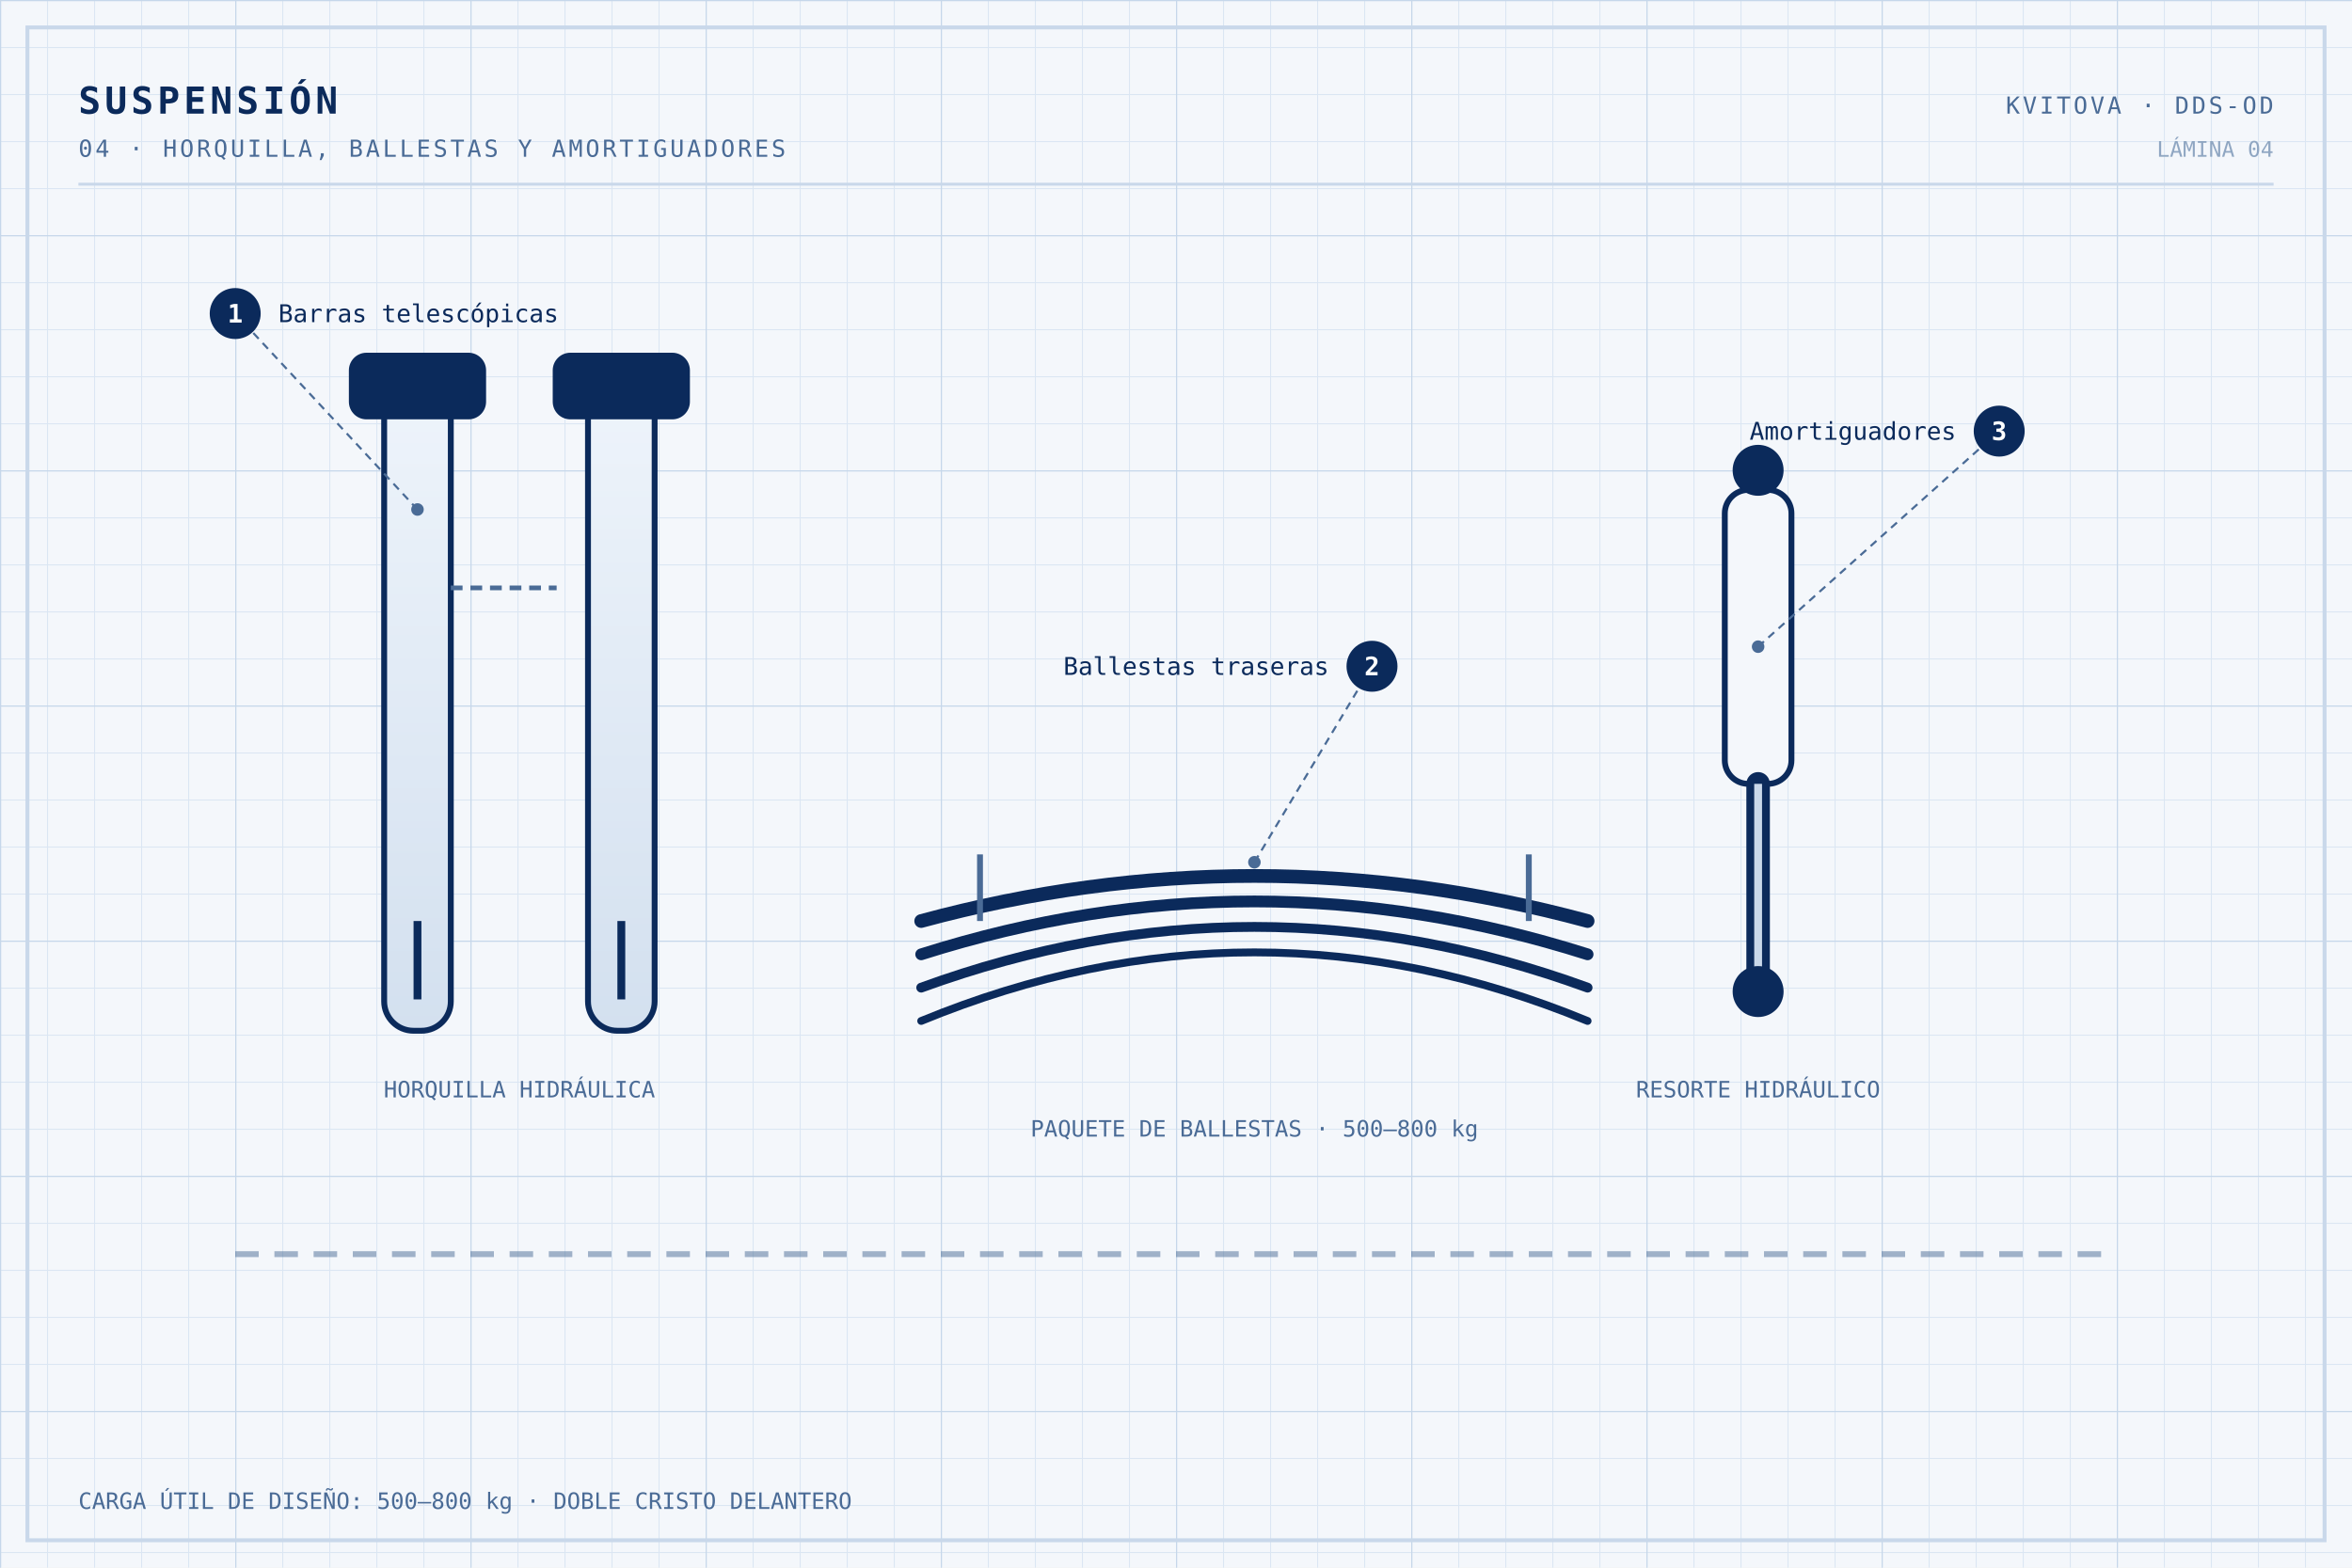
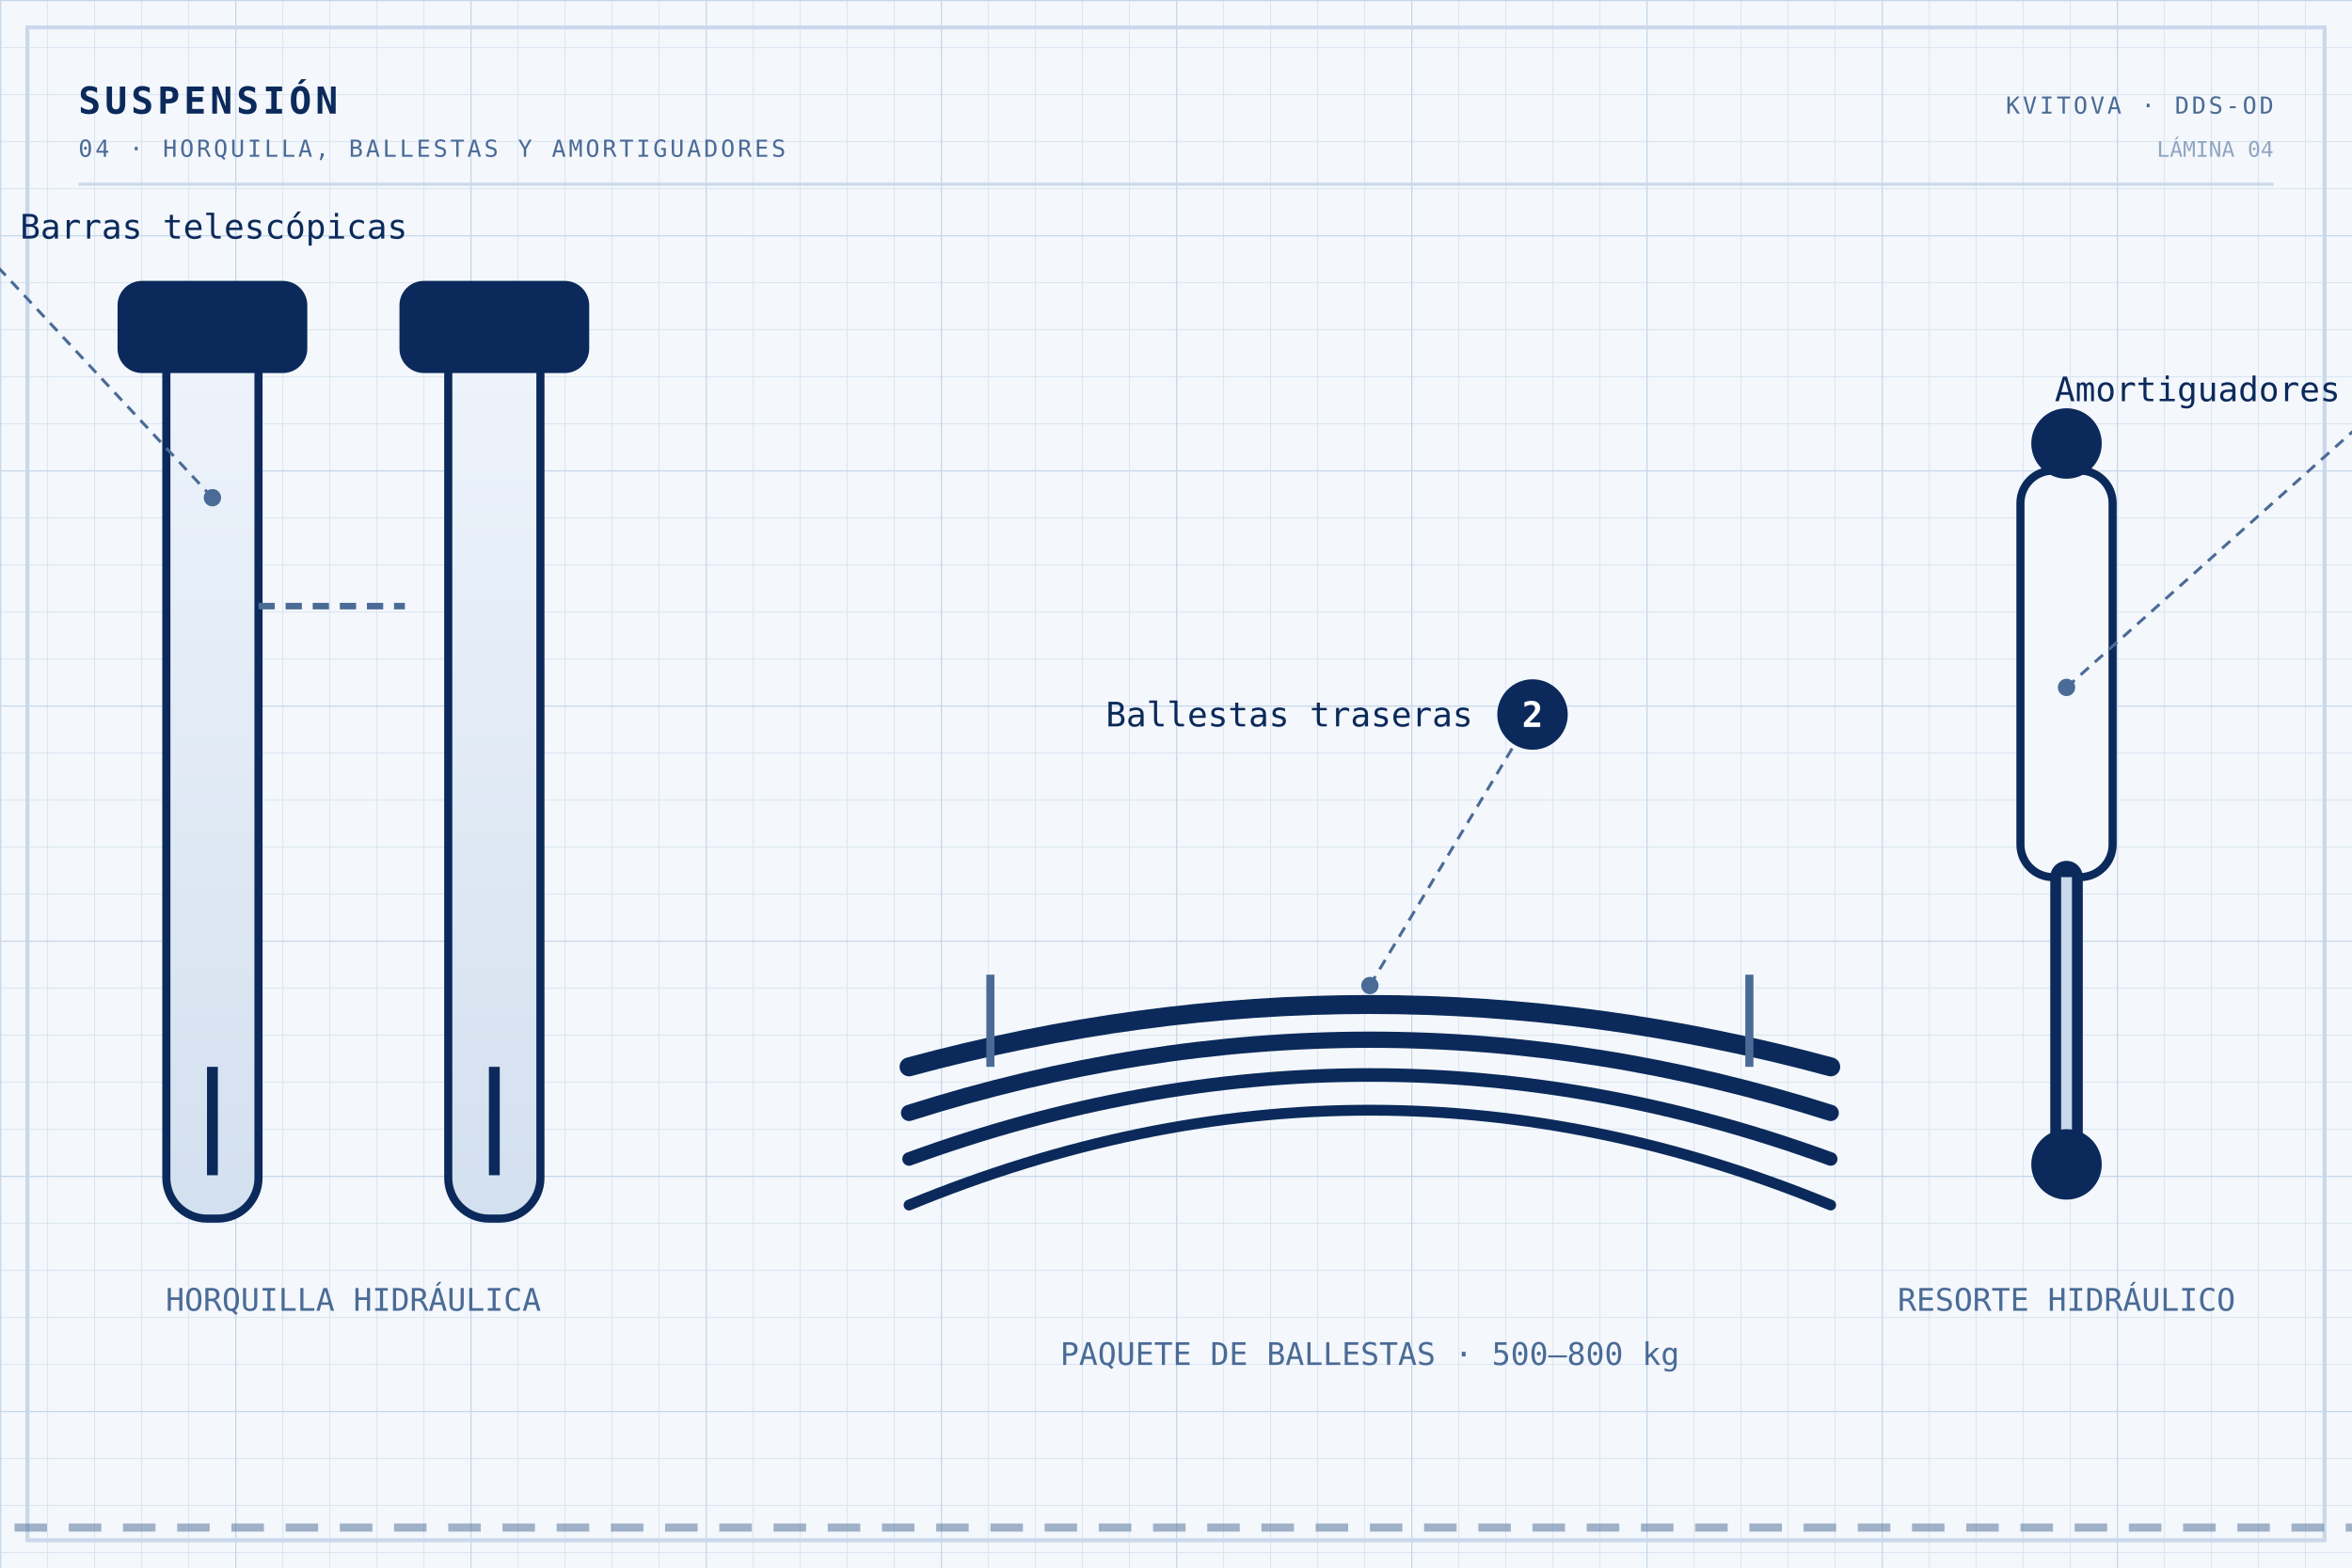
<svg xmlns="http://www.w3.org/2000/svg" viewBox="0 0 1200 800" width="1200" height="800" role="img" aria-label="SUSPENSIÓN">
  <defs>
    <pattern id="grid" width="24" height="24" patternUnits="userSpaceOnUse">
      <path d="M24 0H0V24" fill="none" stroke="#dbe6f3" stroke-width="1" />
    </pattern>
    <pattern id="grid-lg" width="120" height="120" patternUnits="userSpaceOnUse">
      <path d="M120 0H0V120" fill="none" stroke="#c6d7ea" stroke-width="1.2" />
    </pattern>
    <linearGradient id="steel" x1="0" y1="0" x2="0" y2="1">
      <stop offset="0" stop-color="#eef4fb" />
      <stop offset="1" stop-color="#d3e0ef" />
    </linearGradient>
    <linearGradient id="volt" x1="0" y1="0" x2="1" y2="1">
      <stop offset="0" stop-color="#3aa0ff" />
      <stop offset="1" stop-color="#0b5fd0" />
    </linearGradient>
    <marker id="arrow" markerWidth="9" markerHeight="9" refX="7" refY="3" orient="auto">
      <path d="M0 0l7 3-7 3z" fill="#4a6b96" />
    </marker>
  </defs>
  <rect width="1200" height="800" fill="#f4f7fb" />
  <rect width="1200" height="800" fill="url(#grid)" />
  <rect width="1200" height="800" fill="url(#grid-lg)" />
  <rect x="14" y="14" width="1172" height="772" fill="none" stroke="#c9d8ea" stroke-width="2" />
  <g font-family="ui-monospace, SFMono-Regular, Menlo, monospace">
    <text x="40" y="58" font-size="19" font-weight="700" fill="#0b2a5b" letter-spacing="2">SUSPENSIÓN</text>
    <text x="40" y="80" font-size="12" fill="#4a6b96" letter-spacing="1.4">04 · HORQUILLA, BALLESTAS Y AMORTIGUADORES</text>
    <text x="1160" y="58" font-size="12" fill="#4a6b96" text-anchor="end" letter-spacing="1.4">KVITOVA · DDS-OD</text>
    <text x="1160" y="80" font-size="11" fill="#8fa6c2" text-anchor="end">LÁMINA 04</text>
  </g>
  <line x1="40" y1="94" x2="1160" y2="94" stroke="#c9d8ea" stroke-width="1.5" />
-   <g id="parte-01">
-     <rect x="196" y="196" width="34" height="330" rx="15" fill="url(#steel)" stroke="#0b2a5b" stroke-width="3" />
-     <rect x="300" y="196" width="34" height="330" rx="15" fill="url(#steel)" stroke="#0b2a5b" stroke-width="3" />
-     <rect x="178" y="180" width="70" height="34" rx="9" fill="#0b2a5b" />
-     <rect x="282" y="180" width="70" height="34" rx="9" fill="#0b2a5b" />
-     <path d="M230 300h54" stroke="#4a6b96" stroke-width="2.4" stroke-dasharray="6 4" />
-     <path d="M213 470v40M317 470v40" stroke="#0b2a5b" stroke-width="4" />
-     <text x="265" y="560" font-size="11.5" fill="#4a6b96" text-anchor="middle" font-family="ui-monospace, monospace">HORQUILLA HIDRÁULICA</text>
+   <g id="sheet-body" transform="translate(-186.2 -105.6) scale(1.383)">
+     <g id="parte-01">
+       <rect x="196" y="196" width="34" height="330" rx="15" fill="url(#steel)" stroke="#0b2a5b" stroke-width="3" />
+       <rect x="300" y="196" width="34" height="330" rx="15" fill="url(#steel)" stroke="#0b2a5b" stroke-width="3" />
+       <rect x="178" y="180" width="70" height="34" rx="9" fill="#0b2a5b" />
+       <rect x="282" y="180" width="70" height="34" rx="9" fill="#0b2a5b" />
+       <path d="M230 300h54" stroke="#4a6b96" stroke-width="2.4" stroke-dasharray="6 4" />
+       <path d="M213 470v40M317 470v40" stroke="#0b2a5b" stroke-width="4" />
+       <text x="265" y="560" font-size="11.5" fill="#4a6b96" text-anchor="middle" font-family="ui-monospace, monospace">HORQUILLA HIDRÁULICA</text>
+     </g>
+     <g id="parte-02">
+       <path d="M470 470q170 -46 340 0" fill="none" stroke="#0b2a5b" stroke-width="7" stroke-linecap="round" />
+       <path d="M470 487q170 -54 340 0" fill="none" stroke="#0b2a5b" stroke-width="6" stroke-linecap="round" />
+       <path d="M470 504q170 -62 340 0" fill="none" stroke="#0b2a5b" stroke-width="5" stroke-linecap="round" />
+       <path d="M470 521q170 -70 340 0" fill="none" stroke="#0b2a5b" stroke-width="4" stroke-linecap="round" />
+       <path d="M500 470v-34M780 470v-34" stroke="#4a6b96" stroke-width="3" />
+       <text x="640" y="580" font-size="11.5" fill="#4a6b96" text-anchor="middle" font-family="ui-monospace, monospace">PAQUETE DE BALLESTAS · 500–800 kg</text>
+     </g>
+     <g id="parte-03">
+       <rect x="880" y="250" width="34" height="150" rx="12" fill="#f4f7fb" stroke="#0b2a5b" stroke-width="3" />
+       <path d="M897 400v96" stroke="#0b2a5b" stroke-width="12" stroke-linecap="round" />
+       <path d="M897 400v96" stroke="#c9d8ea" stroke-width="4" />
+       <circle cx="897" cy="240" r="13" fill="#0b2a5b" />
+       <circle cx="897" cy="506" r="13" fill="#0b2a5b" />
+       <text x="897" y="560" font-size="11.5" fill="#4a6b96" text-anchor="middle" font-family="ui-monospace, monospace">RESORTE HIDRÁULICO</text>
+     </g>
+     <g id="parte-04" opacity=".5">
+       <path d="M120 640h960" stroke="#4a6b96" stroke-width="3" stroke-dasharray="12 8" />
+     </g>
+     <g class="callout" font-family="ui-monospace, SFMono-Regular, Menlo, monospace">
+       <path d="M213 260 L120 160" stroke="#4a6b96" stroke-width="1.1" stroke-dasharray="4 3" />
+       <circle cx="213" cy="260" r="3.2" fill="#4a6b96" />
+       <circle cx="120" cy="160" r="13" fill="#0b2a5b" />
+       <text x="120" y="164.6" font-size="13" font-weight="700" fill="#fff" text-anchor="middle">1</text>
+       <text x="142" y="164.4" font-size="12.5" fill="#0b2a5b" text-anchor="start">Barras telescópicas</text>
+     </g>
+     <g class="callout" font-family="ui-monospace, SFMono-Regular, Menlo, monospace">
+       <path d="M640 440 L700 340" stroke="#4a6b96" stroke-width="1.1" stroke-dasharray="4 3" />
+       <circle cx="640" cy="440" r="3.2" fill="#4a6b96" />
+       <circle cx="700" cy="340" r="13" fill="#0b2a5b" />
+       <text x="700" y="344.6" font-size="13" font-weight="700" fill="#fff" text-anchor="middle">2</text>
+       <text x="678" y="344.4" font-size="12.5" fill="#0b2a5b" text-anchor="end">Ballestas traseras</text>
+     </g>
+     <g class="callout" font-family="ui-monospace, SFMono-Regular, Menlo, monospace">
+       <path d="M897 330 L1020 220" stroke="#4a6b96" stroke-width="1.1" stroke-dasharray="4 3" />
+       <circle cx="897" cy="330" r="3.2" fill="#4a6b96" />
+       <circle cx="1020" cy="220" r="13" fill="#0b2a5b" />
+       <text x="1020" y="224.6" font-size="13" font-weight="700" fill="#fff" text-anchor="middle">3</text>
+       <text x="998" y="224.4" font-size="12.5" fill="#0b2a5b" text-anchor="end">Amortiguadores</text>
+     </g>
+     <text x="40" y="770" font-size="11.5" fill="#4a6b96" font-family="ui-monospace, monospace">CARGA ÚTIL DE DISEÑO: 500–800 kg · DOBLE CRISTO DELANTERO</text>
  </g>
-   <g id="parte-02">
-     <path d="M470 470q170 -46 340 0" fill="none" stroke="#0b2a5b" stroke-width="7" stroke-linecap="round" />
-     <path d="M470 487q170 -54 340 0" fill="none" stroke="#0b2a5b" stroke-width="6" stroke-linecap="round" />
-     <path d="M470 504q170 -62 340 0" fill="none" stroke="#0b2a5b" stroke-width="5" stroke-linecap="round" />
-     <path d="M470 521q170 -70 340 0" fill="none" stroke="#0b2a5b" stroke-width="4" stroke-linecap="round" />
-     <path d="M500 470v-34M780 470v-34" stroke="#4a6b96" stroke-width="3" />
-     <text x="640" y="580" font-size="11.5" fill="#4a6b96" text-anchor="middle" font-family="ui-monospace, monospace">PAQUETE DE BALLESTAS · 500–800 kg</text>
-   </g>
-   <g id="parte-03">
-     <rect x="880" y="250" width="34" height="150" rx="12" fill="#f4f7fb" stroke="#0b2a5b" stroke-width="3" />
-     <path d="M897 400v96" stroke="#0b2a5b" stroke-width="12" stroke-linecap="round" />
-     <path d="M897 400v96" stroke="#c9d8ea" stroke-width="4" />
-     <circle cx="897" cy="240" r="13" fill="#0b2a5b" />
-     <circle cx="897" cy="506" r="13" fill="#0b2a5b" />
-     <text x="897" y="560" font-size="11.5" fill="#4a6b96" text-anchor="middle" font-family="ui-monospace, monospace">RESORTE HIDRÁULICO</text>
-   </g>
-   <g id="parte-04" opacity=".5">
-     <path d="M120 640h960" stroke="#4a6b96" stroke-width="3" stroke-dasharray="12 8" />
-   </g>
-   <g class="callout" font-family="ui-monospace, SFMono-Regular, Menlo, monospace">
-     <path d="M213 260 L120 160" stroke="#4a6b96" stroke-width="1.1" stroke-dasharray="4 3" />
-     <circle cx="213" cy="260" r="3.2" fill="#4a6b96" />
-     <circle cx="120" cy="160" r="13" fill="#0b2a5b" />
-     <text x="120" y="164.6" font-size="13" font-weight="700" fill="#fff" text-anchor="middle">1</text>
-     <text x="142" y="164.4" font-size="12.5" fill="#0b2a5b" text-anchor="start">Barras telescópicas</text>
-   </g>
-   <g class="callout" font-family="ui-monospace, SFMono-Regular, Menlo, monospace">
-     <path d="M640 440 L700 340" stroke="#4a6b96" stroke-width="1.1" stroke-dasharray="4 3" />
-     <circle cx="640" cy="440" r="3.2" fill="#4a6b96" />
-     <circle cx="700" cy="340" r="13" fill="#0b2a5b" />
-     <text x="700" y="344.6" font-size="13" font-weight="700" fill="#fff" text-anchor="middle">2</text>
-     <text x="678" y="344.4" font-size="12.5" fill="#0b2a5b" text-anchor="end">Ballestas traseras</text>
-   </g>
-   <g class="callout" font-family="ui-monospace, SFMono-Regular, Menlo, monospace">
-     <path d="M897 330 L1020 220" stroke="#4a6b96" stroke-width="1.1" stroke-dasharray="4 3" />
-     <circle cx="897" cy="330" r="3.2" fill="#4a6b96" />
-     <circle cx="1020" cy="220" r="13" fill="#0b2a5b" />
-     <text x="1020" y="224.6" font-size="13" font-weight="700" fill="#fff" text-anchor="middle">3</text>
-     <text x="998" y="224.4" font-size="12.5" fill="#0b2a5b" text-anchor="end">Amortiguadores</text>
-   </g>
-   <text x="40" y="770" font-size="11.5" fill="#4a6b96" font-family="ui-monospace, monospace">CARGA ÚTIL DE DISEÑO: 500–800 kg · DOBLE CRISTO DELANTERO</text>
</svg>
